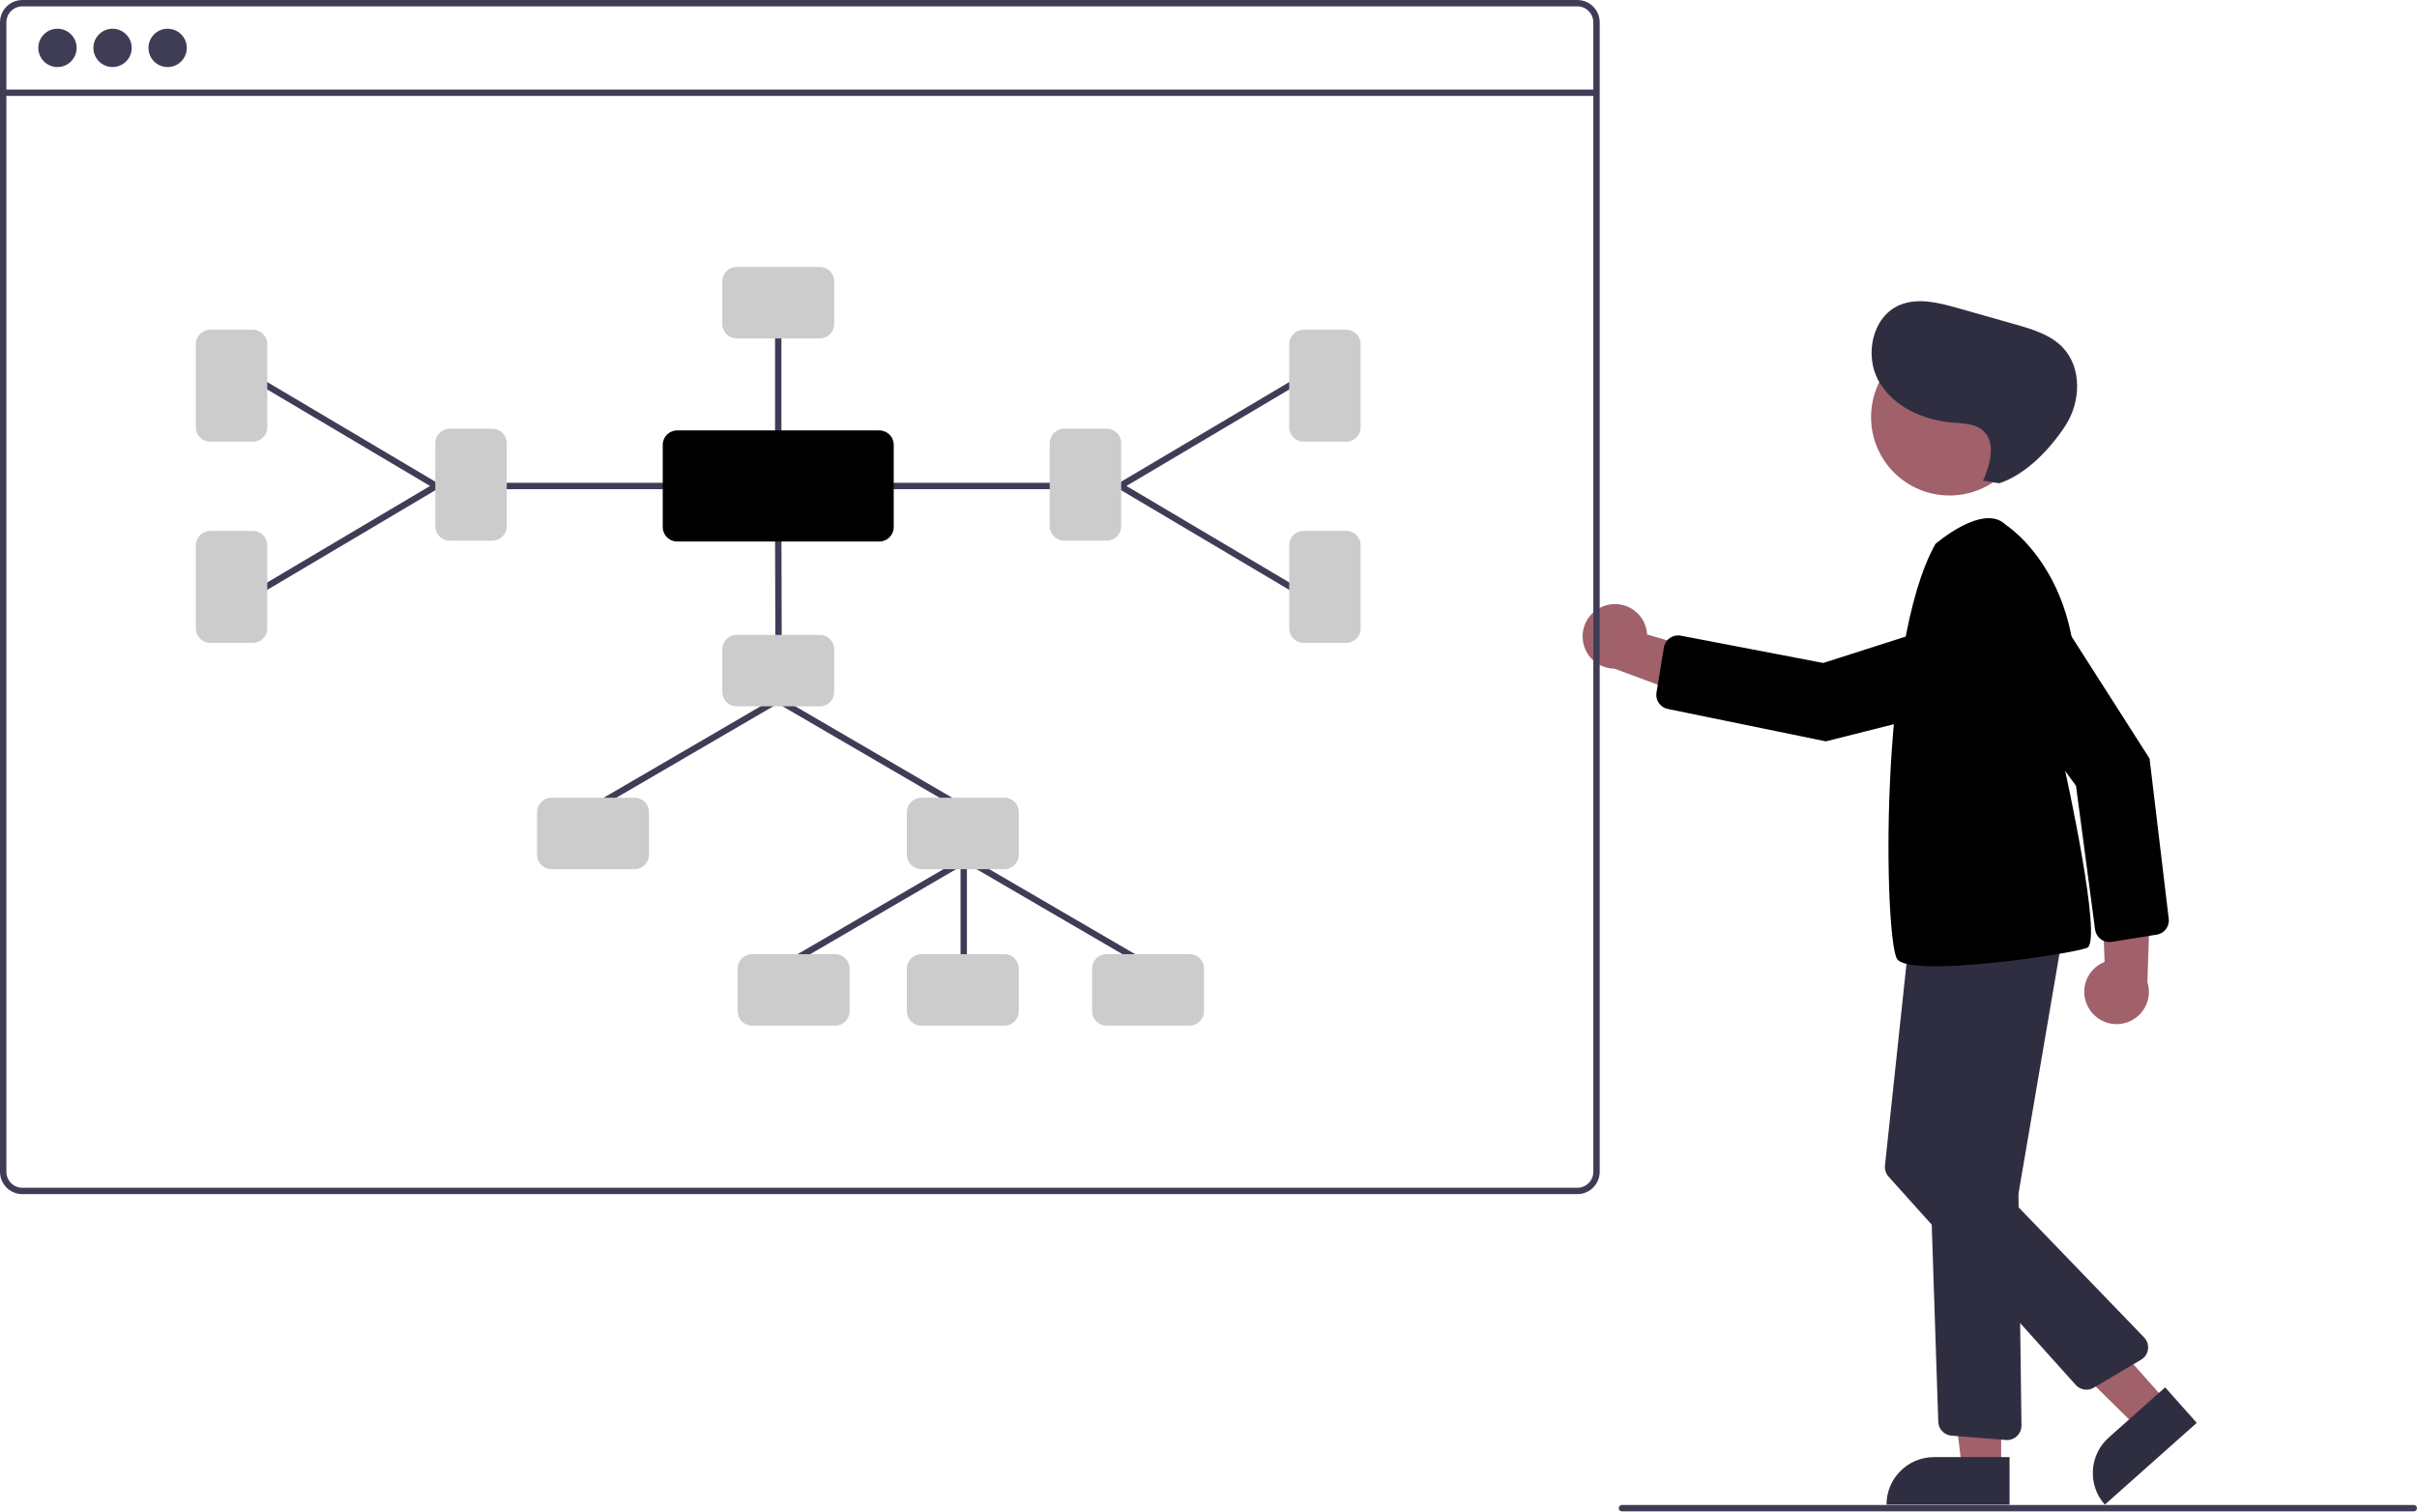
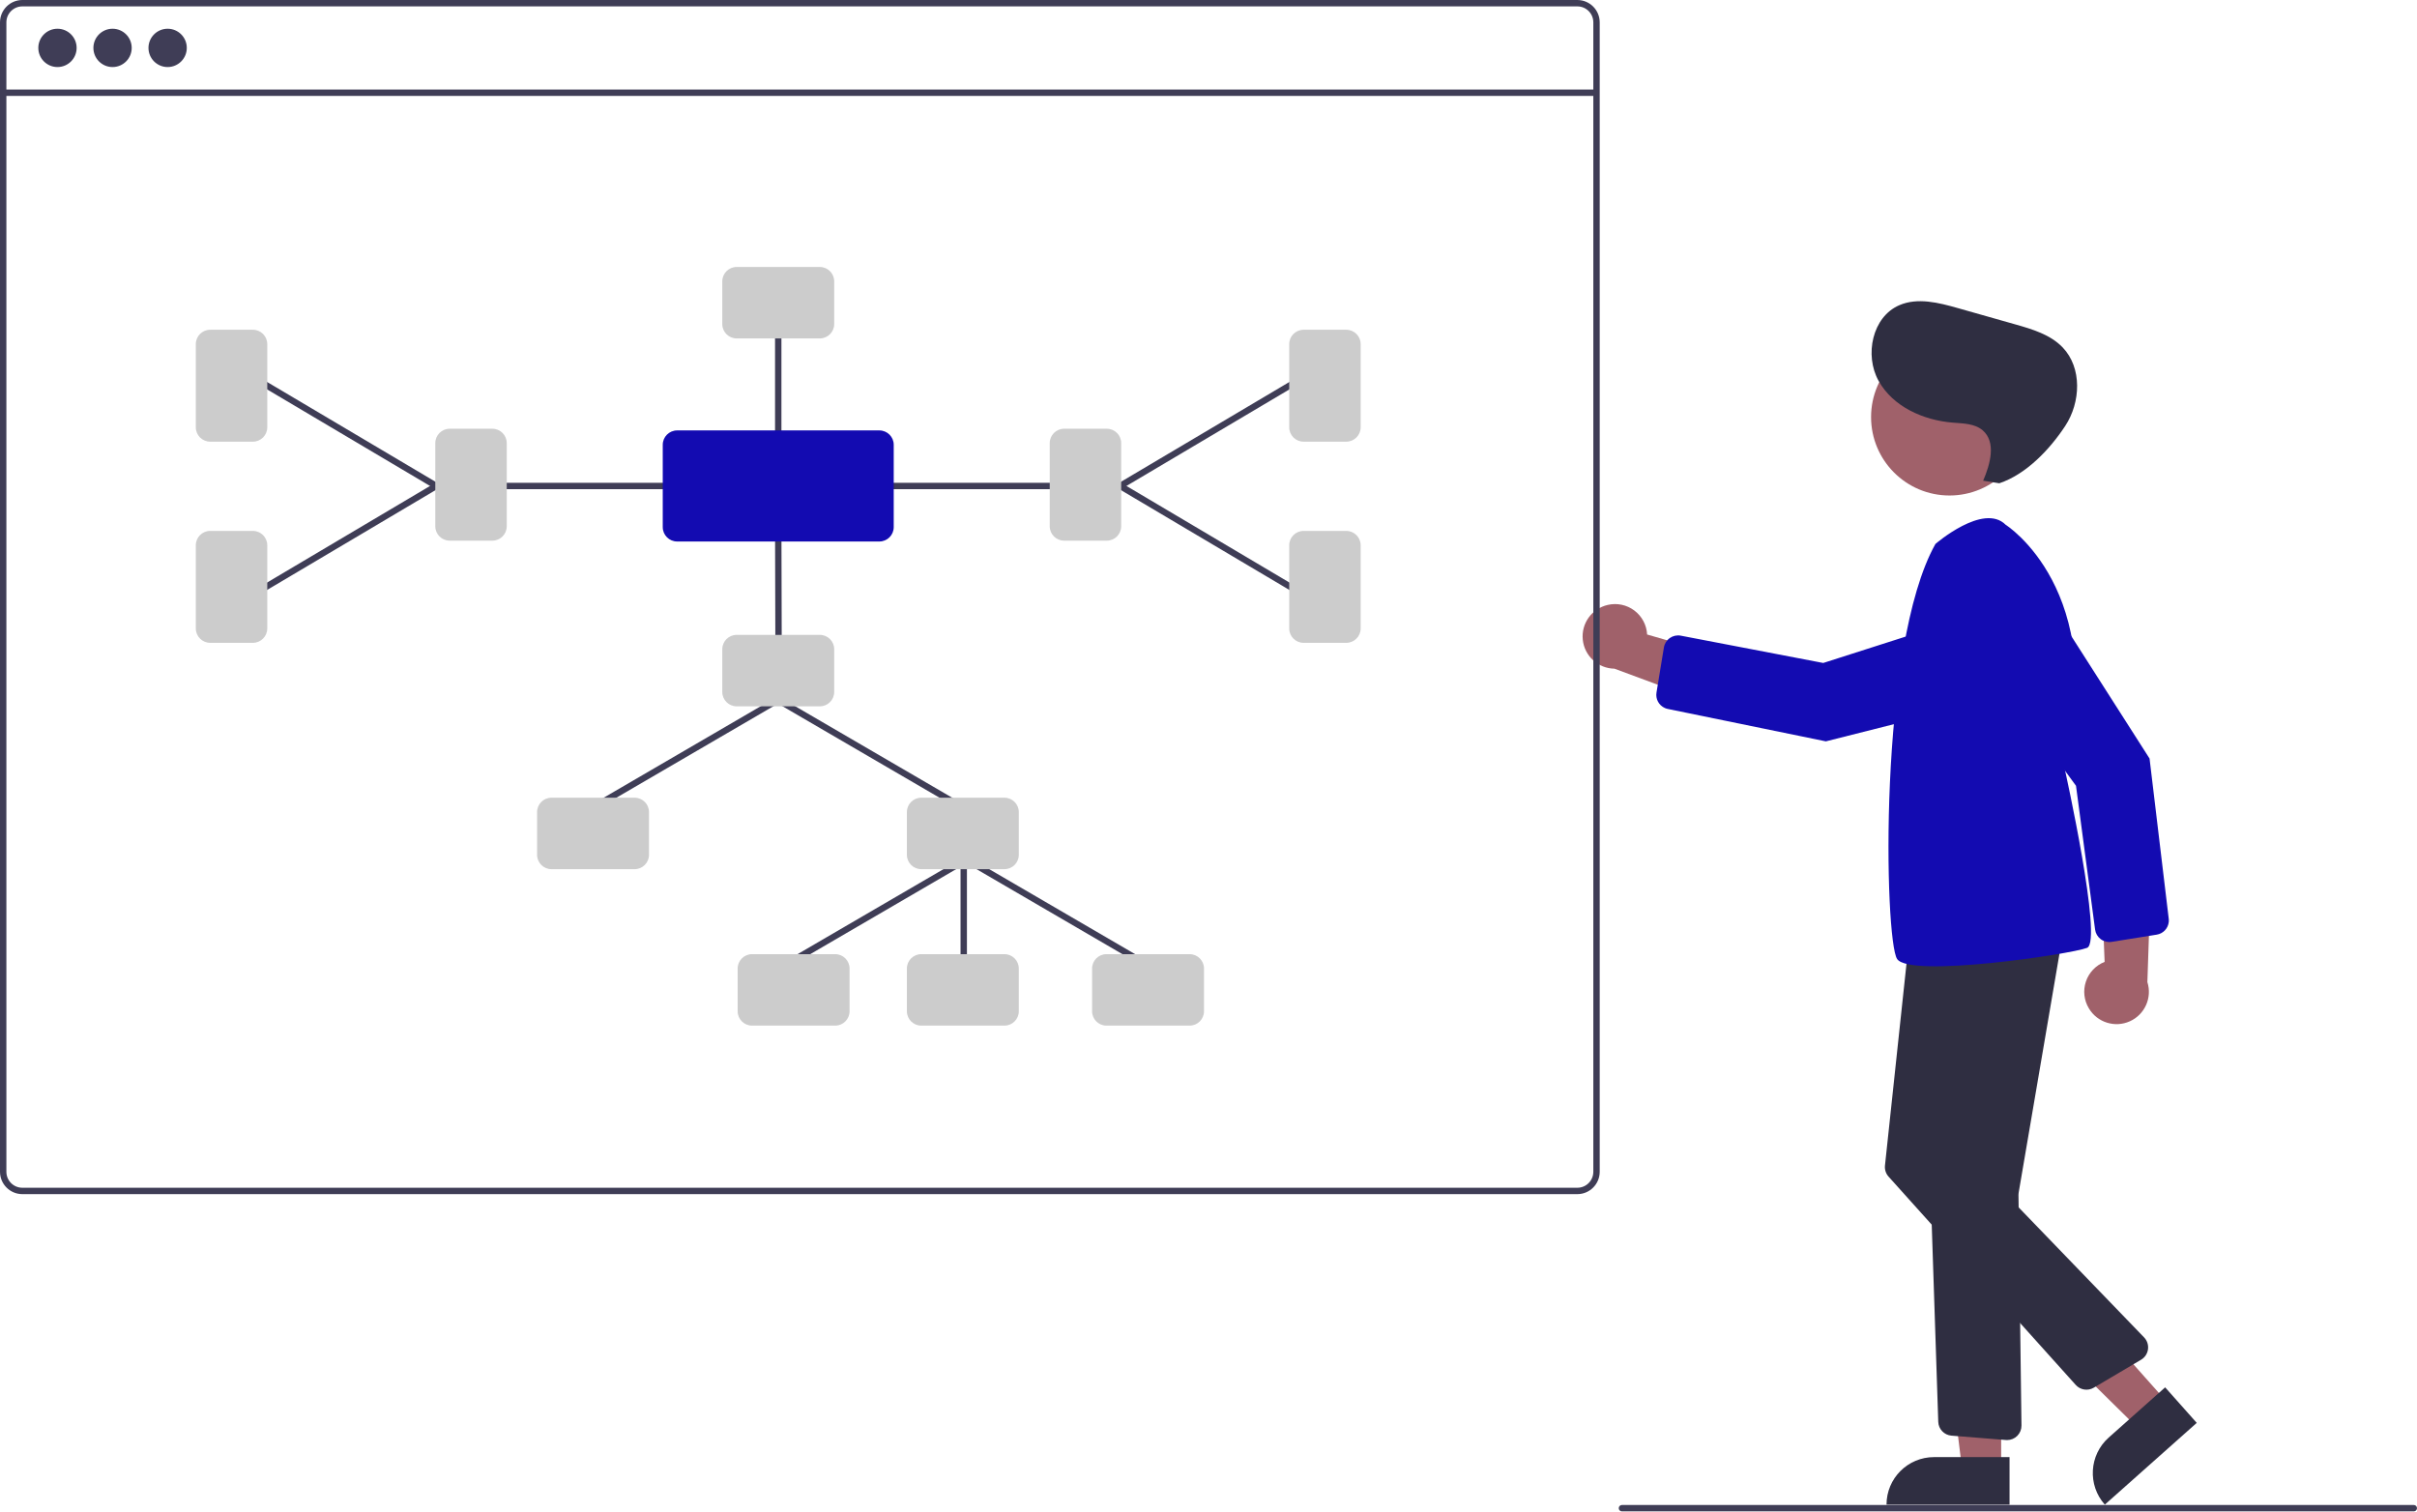
<svg xmlns="http://www.w3.org/2000/svg" data-name="Layer 1" width="756.96" height="473.36" viewBox="0 0 756.96 473.36">
  <path d="M875.75,529.197a10.056,10.056,0,0,1,4.899-14.62l-1.421-35.707,15.897,9.598-1.087,32.436a10.11,10.11,0,0,1-18.287,8.292Z" transform="translate(-221.5198 -213.32)" fill="#a0616a" />
-   <path d="M896.967,506.049l-14.132,2.258a4.5,4.5,0,0,1-5.17-3.851l-5.979-45.029-29.545-40.432a13.579,13.579,0,0,1,3.653-19.453l-.001-0a13.579,13.579,0,0,1,18.754,4.13l30.174,47.218,6.006,50.181a4.554,4.554,0,0,1,.013.965A4.486,4.486,0,0,1,896.967,506.049Z" transform="translate(-221.5198 -213.32)" fill="#000000" />
+   <path d="M896.967,506.049l-14.132,2.258a4.5,4.5,0,0,1-5.17-3.851l-5.979-45.029-29.545-40.432a13.579,13.579,0,0,1,3.653-19.453l-.001-0a13.579,13.579,0,0,1,18.754,4.13l30.174,47.218,6.006,50.181a4.554,4.554,0,0,1,.013.965A4.486,4.486,0,0,1,896.967,506.049Z" transform="translate(-221.5198 -213.32)" fill="#130bb1" />
  <polygon points="626.725 459.863 614.465 459.863 608.633 412.575 626.727 412.576 626.725 459.863" fill="#a0616a" />
  <path d="M605.708,456.36h23.644a0,0,0,0,1,0,0v14.887a0,0,0,0,1,0,0H590.821a0,0,0,0,1,0,0v0A14.887,14.887,0,0,1,605.708,456.36Z" fill="#2f2e41" />
  <polygon points="678.45 438.879 669.29 447.027 635.145 413.36 647.021 403.547 678.45 438.879" fill="#a0616a" />
  <path d="M885.779,658.758h23.644a0,0,0,0,1,0,0v14.887a0,0,0,0,1,0,0H870.892a0,0,0,0,1,0,0v0A14.887,14.887,0,0,1,885.779,658.758Z" transform="translate(-439.2403 546.7506) rotate(-41.65452)" fill="#2f2e41" />
  <path d="M725.043,402.777a10.056,10.056,0,0,1,12.324,9.267l34.327,9.93-14.128,12.051L727.134,422.747a10.11,10.11,0,0,1-2.091-19.97Z" transform="translate(-221.5198 -213.32)" fill="#a0616a" />
  <circle cx="610.547" cy="130.628" r="24.561" fill="#a0616a" />
  <path d="M849.75,664.328,832.686,662.963a4.497,4.497,0,0,1-4.139-4.337l-4.763-143.833a4.489,4.489,0,0,1,3.876-4.605l34.02-4.747a4.5,4.5,0,0,1,5.058,5.214l-13.018,76.249a3.514,3.514,0,0,0-.05.635l.938,72.245a4.501,4.501,0,0,1-4.503,4.56C849.987,664.343,849.868,664.338,849.75,664.328Z" transform="translate(-221.5198 -213.32)" fill="#2f2e41" />
  <path d="M871.604,647.077l-58.619-65.238a4.504,4.504,0,0,1-1.127-3.484l7.403-69.405a4.493,4.493,0,0,1,4.774-4.013l35.976,2.398a4.5,4.5,0,0,1,3.964,5.931l-21.555,63.768a3.487,3.487,0,0,0,.797,3.551l49.793,51.604a4.5,4.5,0,0,1-.949,6.999l-14.819,8.757a4.51,4.51,0,0,1-5.636-.866Z" transform="translate(-221.5198 -213.32)" fill="#2f2e41" />
-   <path d="M827.665,383.68s15-13,22-6c0,0,32.5,20.5,18.5,76.5,0,0,12,54,7,56s-55.5,9.5-59.5,3.5S809.665,415.68,827.665,383.68Z" transform="translate(-221.5198 -213.32)" fill="#000000" />
-   <path d="M740.303,430.22l2.322-14.122a4.5,4.5,0,0,1,5.287-3.689l44.613,8.551L840.219,405.699a13.579,13.579,0,0,1,17.303,9.61l0-.001a13.579,13.579,0,0,1-9.842,16.489l-54.332,13.714-49.509-10.153a4.554,4.554,0,0,1-.92-.292A4.486,4.486,0,0,1,740.303,430.22Z" transform="translate(-221.5198 -213.32)" fill="#000000" />
+   <path d="M827.665,383.68s15-13,22-6c0,0,32.5,20.5,18.5,76.5,0,0,12,54,7,56s-55.5,9.5-59.5,3.5S809.665,415.68,827.665,383.68Z" transform="translate(-221.5198 -213.32)" fill="#130bb1" />
+   <path d="M740.303,430.22l2.322-14.122a4.5,4.5,0,0,1,5.287-3.689l44.613,8.551L840.219,405.699a13.579,13.579,0,0,1,17.303,9.61l0-.001a13.579,13.579,0,0,1-9.842,16.489l-54.332,13.714-49.509-10.153a4.554,4.554,0,0,1-.92-.292A4.486,4.486,0,0,1,740.303,430.22Z" transform="translate(-221.5198 -213.32)" fill="#130bb1" />
  <path d="M842.606,363.871c2.244-5.195,4.144-12.113-.161-15.785-2.497-2.13-6.094-2.135-9.365-2.4-9.217-.747-18.706-4.988-23.211-13.064s-1.989-20.084,6.51-23.728c5.729-2.456,12.297-.783,18.294.918l18.006,5.106c5.35,1.517,10.967,3.19,14.819,7.201,6.143,6.397,5.684,17.212.805,24.618S856.077,361.868,847.665,364.68Z" transform="translate(-221.5198 -213.32)" fill="#2f2e41" />
  <path d="M977.48,686.68h-248a1,1,0,0,1,0-2h248a1,1,0,0,1,0,2Z" transform="translate(-221.5198 -213.32)" fill="#3f3d56" />
  <path d="M715.52,213.32h-487a7.008,7.008,0,0,0-7,7v360a7.008,7.008,0,0,0,7,7h487a7.008,7.008,0,0,0,7-7v-360A7.008,7.008,0,0,0,715.52,213.32Zm5,367a5.002,5.002,0,0,1-5,5h-487a5.002,5.002,0,0,1-5-5v-360a5.002,5.002,0,0,1,5-5h487a5.002,5.002,0,0,1,5,5Z" transform="translate(-221.5198 -213.32)" fill="#3f3d56" />
  <rect x="1" y="28.04" width="499" height="2" fill="#3f3d56" />
  <circle cx="18" cy="15" r="6" fill="#3f3d56" />
  <circle cx="35.25" cy="15" r="6" fill="#3f3d56" />
  <circle cx="52.5" cy="15" r="6" fill="#3f3d56" />
  <path d="M523.343,524.625a1,1,0,0,1-1-1v-41a1,1,0,0,1,2,0v41A1,1,0,0,1,523.343,524.625Z" transform="translate(-221.5198 -213.32)" fill="#3f3d56" />
  <path d="M521.972,466.625a.995.995,0,0,1-.502-.136l-56.815-33.104a1,1,0,0,1,1.007-1.729l56.815,33.104a1,1,0,0,1-.504,1.864Z" transform="translate(-221.5198 -213.32)" fill="#3f3d56" />
  <path d="M408.344,466.625a1,1,0,0,1-.504-1.864l56.815-33.104A1,1,0,0,1,465.661,433.385l-56.815,33.104A.999.999,0,0,1,408.344,466.625Z" transform="translate(-221.5198 -213.32)" fill="#3f3d56" />
  <path d="M580.972,516.625a.995.995,0,0,1-.502-.136l-56.815-33.104a1,1,0,0,1,1.007-1.729l56.815,33.104a1,1,0,0,1-.504,1.864Z" transform="translate(-221.5198 -213.32)" fill="#3f3d56" />
  <path d="M467.344,516.625a1,1,0,0,1-.504-1.864l56.815-33.104A1,1,0,0,1,524.661,483.385l-56.815,33.104A.999.999,0,0,1,467.344,516.625Z" transform="translate(-221.5198 -213.32)" fill="#3f3d56" />
  <path d="M465.343,415.625a1.0 1,0,0,1-1-.998L464.25,378.24a1.0 1,0,0,1,.998-1.002h.002a1.0 1,0,0,1,1,.998l.093,36.387a1.0 1,0,0,1-.998,1.002Z" transform="translate(-221.5198 -213.32)" fill="#3f3d56" />
  <path d="M478.276,434.541h-26.052a4.505,4.505,0,0,1-4.5-4.5V416.659a4.505,4.505,0,0,1,4.5-4.5h26.052a4.505,4.505,0,0,1,4.5,4.5v13.381A4.505,4.505,0,0,1,478.276,434.541Z" transform="translate(-221.5198 -213.32)" fill="#ccc" />
  <path d="M435.158,366.521H379.724a1,1,0,0,1,0-2h55.433a1,1,0,0,1,0,2Z" transform="translate(-221.5198 -213.32)" fill="#3f3d56" />
  <path d="M465.25,352.238a1,1,0,0,1-1-1v-34.613a1,1,0,0,1,2,0v34.613A1,1,0,0,1,465.25,352.238Z" transform="translate(-221.5198 -213.32)" fill="#3f3d56" />
  <path d="M358.157,366.521a.996.996,0,0,1-.509-.14l-53.815-31.896a1,1,0,0,1,1.02-1.721l53.815,31.896a1,1,0,0,1-.511,1.86Z" transform="translate(-221.5198 -213.32)" fill="#3f3d56" />
  <path d="M304.344,398.417a1,1,0,0,1-.511-1.86l53.815-31.896a1,1,0,0,1,1.02,1.721l-53.815,31.896A.996.996,0,0,1,304.344,398.417Z" transform="translate(-221.5198 -213.32)" fill="#3f3d56" />
  <path d="M375.724,382.651H362.343a4.505,4.505,0,0,1-4.5-4.5V352.099a4.505,4.505,0,0,1,4.5-4.5h13.381a4.505,4.505,0,0,1,4.5,4.5v26.052A4.505,4.505,0,0,1,375.724,382.651Z" transform="translate(-221.5198 -213.32)" fill="#ccc" />
  <path d="M478.276,319.316h-26.052a4.505,4.505,0,0,1-4.5-4.5V301.434a4.505,4.505,0,0,1,4.5-4.5h26.052a4.505,4.505,0,0,1,4.5,4.5v13.382A4.505,4.505,0,0,1,478.276,319.316Z" transform="translate(-221.5198 -213.32)" fill="#ccc" />
  <path d="M300.724,351.651H287.343a4.505,4.505,0,0,1-4.5-4.5V321.099a4.505,4.505,0,0,1,4.5-4.5h13.381a4.505,4.505,0,0,1,4.5,4.5v26.052A4.505,4.505,0,0,1,300.724,351.651Z" transform="translate(-221.5198 -213.32)" fill="#ccc" />
  <path d="M300.724,414.651H287.343a4.505,4.505,0,0,1-4.5-4.5V384.099a4.505,4.505,0,0,1,4.5-4.5h13.381a4.505,4.505,0,0,1,4.5,4.5v26.052A4.505,4.505,0,0,1,300.724,414.651Z" transform="translate(-221.5198 -213.32)" fill="#ccc" />
  <path d="M550.776,366.521H495.343a1,1,0,0,1,0-2h55.434a1,1,0,0,1,0,2Z" transform="translate(-221.5198 -213.32)" fill="#3f3d56" />
  <path d="M572.344,366.521a1,1,0,0,1-.511-1.86l53.815-31.896a1,1,0,1,1,1.02,1.721l-53.815,31.896A.995.995,0,0,1,572.344,366.521Z" transform="translate(-221.5198 -213.32)" fill="#3f3d56" />
  <path d="M626.157,398.417a.995.995,0,0,1-.509-.14l-53.815-31.896a1,1,0,1,1,1.02-1.721l53.815,31.896a1,1,0,0,1-.511,1.86Z" transform="translate(-221.5198 -213.32)" fill="#3f3d56" />
  <path d="M568.158,382.651H554.776a4.505,4.505,0,0,1-4.5-4.5V352.099a4.505,4.505,0,0,1,4.5-4.5h13.381a4.505,4.505,0,0,1,4.5,4.5v26.052A4.505,4.505,0,0,1,568.158,382.651Z" transform="translate(-221.5198 -213.32)" fill="#ccc" />
  <path d="M643.158,351.651H629.776a4.505,4.505,0,0,1-4.5-4.5V321.099a4.505,4.505,0,0,1,4.5-4.5h13.381a4.505,4.505,0,0,1,4.5,4.5v26.052A4.505,4.505,0,0,1,643.158,351.651Z" transform="translate(-221.5198 -213.32)" fill="#ccc" />
  <path d="M643.158,414.651H629.776a4.505,4.505,0,0,1-4.5-4.5V384.099a4.505,4.505,0,0,1,4.5-4.5h13.381a4.505,4.505,0,0,1,4.5,4.5v26.052A4.505,4.505,0,0,1,643.158,414.651Z" transform="translate(-221.5198 -213.32)" fill="#ccc" />
  <path d="M420.276,485.541h-26.052a4.505,4.505,0,0,1-4.5-4.5V467.659a4.505,4.505,0,0,1,4.5-4.5h26.052a4.505,4.505,0,0,1,4.5,4.5v13.381A4.505,4.505,0,0,1,420.276,485.541Z" transform="translate(-221.5198 -213.32)" fill="#ccc" />
  <path d="M536.091,485.541h-26.052a4.505,4.505,0,0,1-4.5-4.5V467.659a4.505,4.505,0,0,1,4.5-4.5h26.052a4.505,4.505,0,0,1,4.5,4.5v13.381A4.505,4.505,0,0,1,536.091,485.541Z" transform="translate(-221.5198 -213.32)" fill="#ccc" />
  <path d="M483.091,534.541h-26.052a4.505,4.505,0,0,1-4.5-4.5V516.659a4.505,4.505,0,0,1,4.5-4.5h26.052a4.505,4.505,0,0,1,4.5,4.5v13.381A4.505,4.505,0,0,1,483.091,534.541Z" transform="translate(-221.5198 -213.32)" fill="#ccc" />
  <path d="M594.091,534.541h-26.052a4.505,4.505,0,0,1-4.5-4.5V516.659a4.505,4.505,0,0,1,4.5-4.5h26.052a4.505,4.505,0,0,1,4.5,4.5v13.381A4.505,4.505,0,0,1,594.091,534.541Z" transform="translate(-221.5198 -213.32)" fill="#ccc" />
  <path d="M536.091,534.541h-26.052a4.505,4.505,0,0,1-4.5-4.5V516.659a4.505,4.505,0,0,1,4.5-4.5h26.052a4.505,4.505,0,0,1,4.5,4.5v13.381A4.505,4.505,0,0,1,536.091,534.541Z" transform="translate(-221.5198 -213.32)" fill="#ccc" />
-   <path d="M496.919,382.917H433.581a4.505,4.505,0,0,1-4.5-4.5v-25.792a4.505,4.505,0,0,1,4.5-4.5h63.338a4.505,4.505,0,0,1,4.5,4.5v25.792A4.505,4.505,0,0,1,496.919,382.917Z" transform="translate(-221.5198 -213.32)" fill="#000000" />
+   <path d="M496.919,382.917H433.581a4.505,4.505,0,0,1-4.5-4.5v-25.792a4.505,4.505,0,0,1,4.5-4.5h63.338a4.505,4.505,0,0,1,4.5,4.5v25.792A4.505,4.505,0,0,1,496.919,382.917Z" transform="translate(-221.5198 -213.32)" fill="#130bb1" />
</svg>
